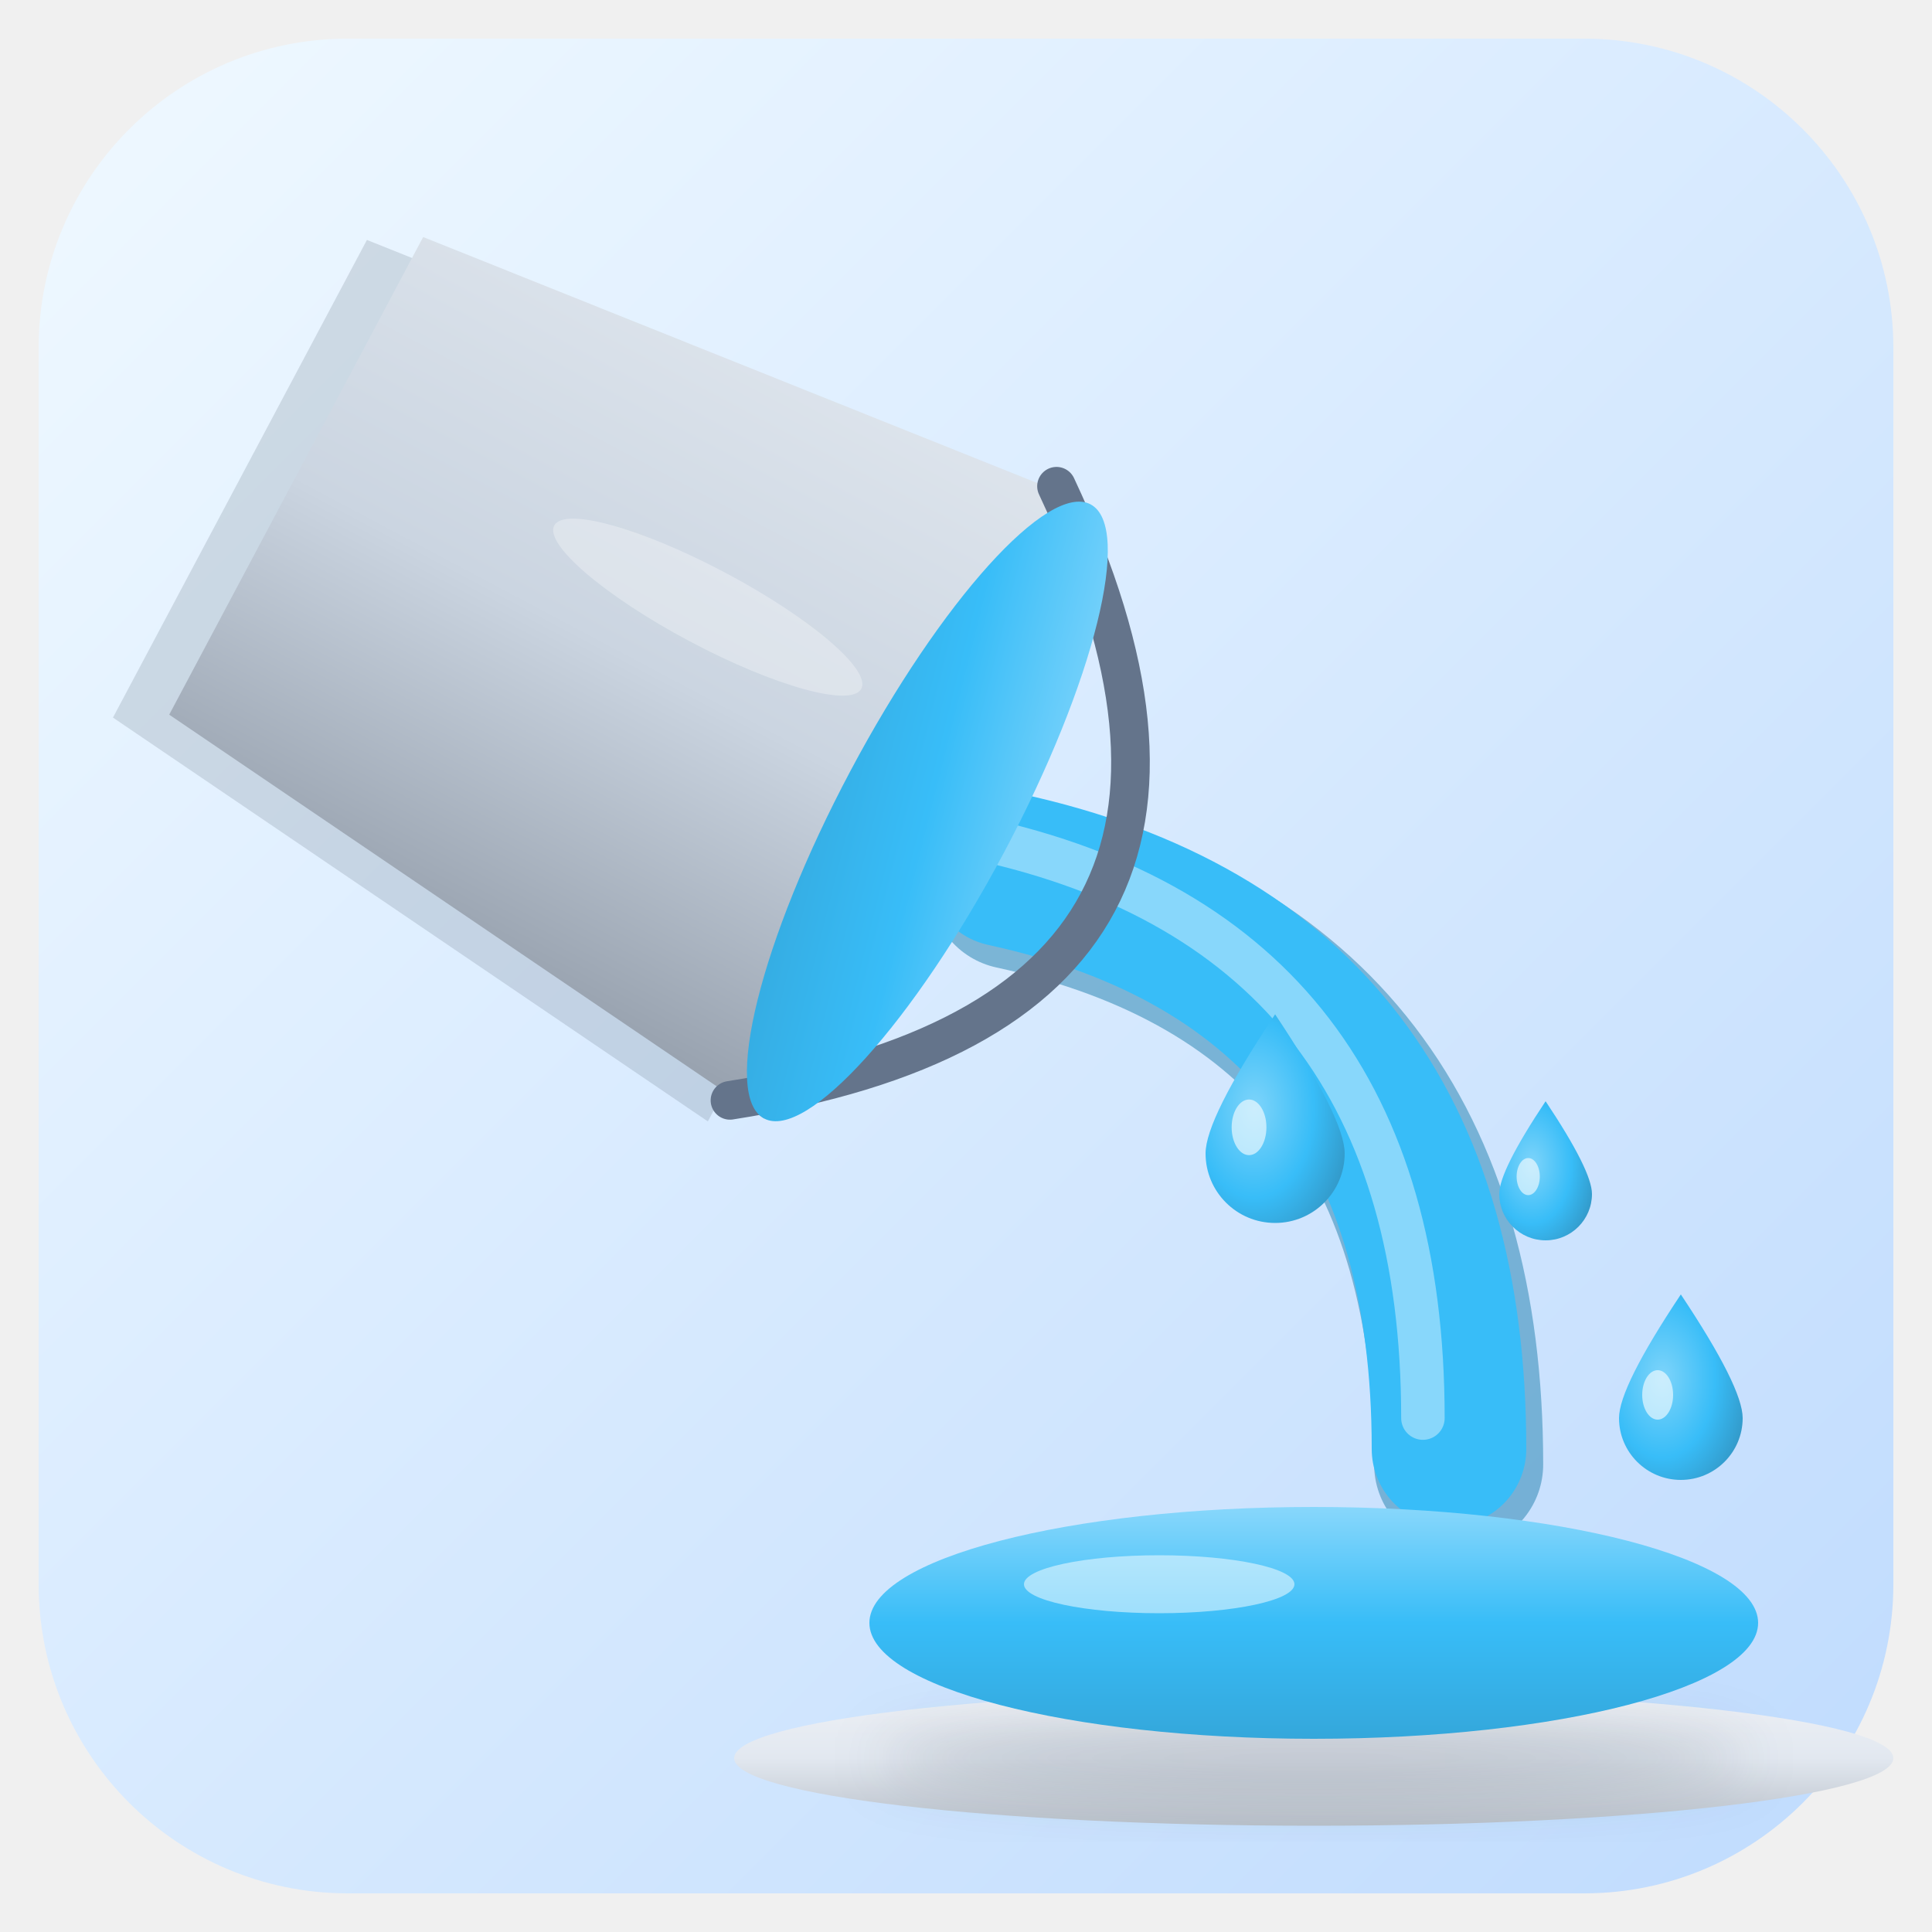
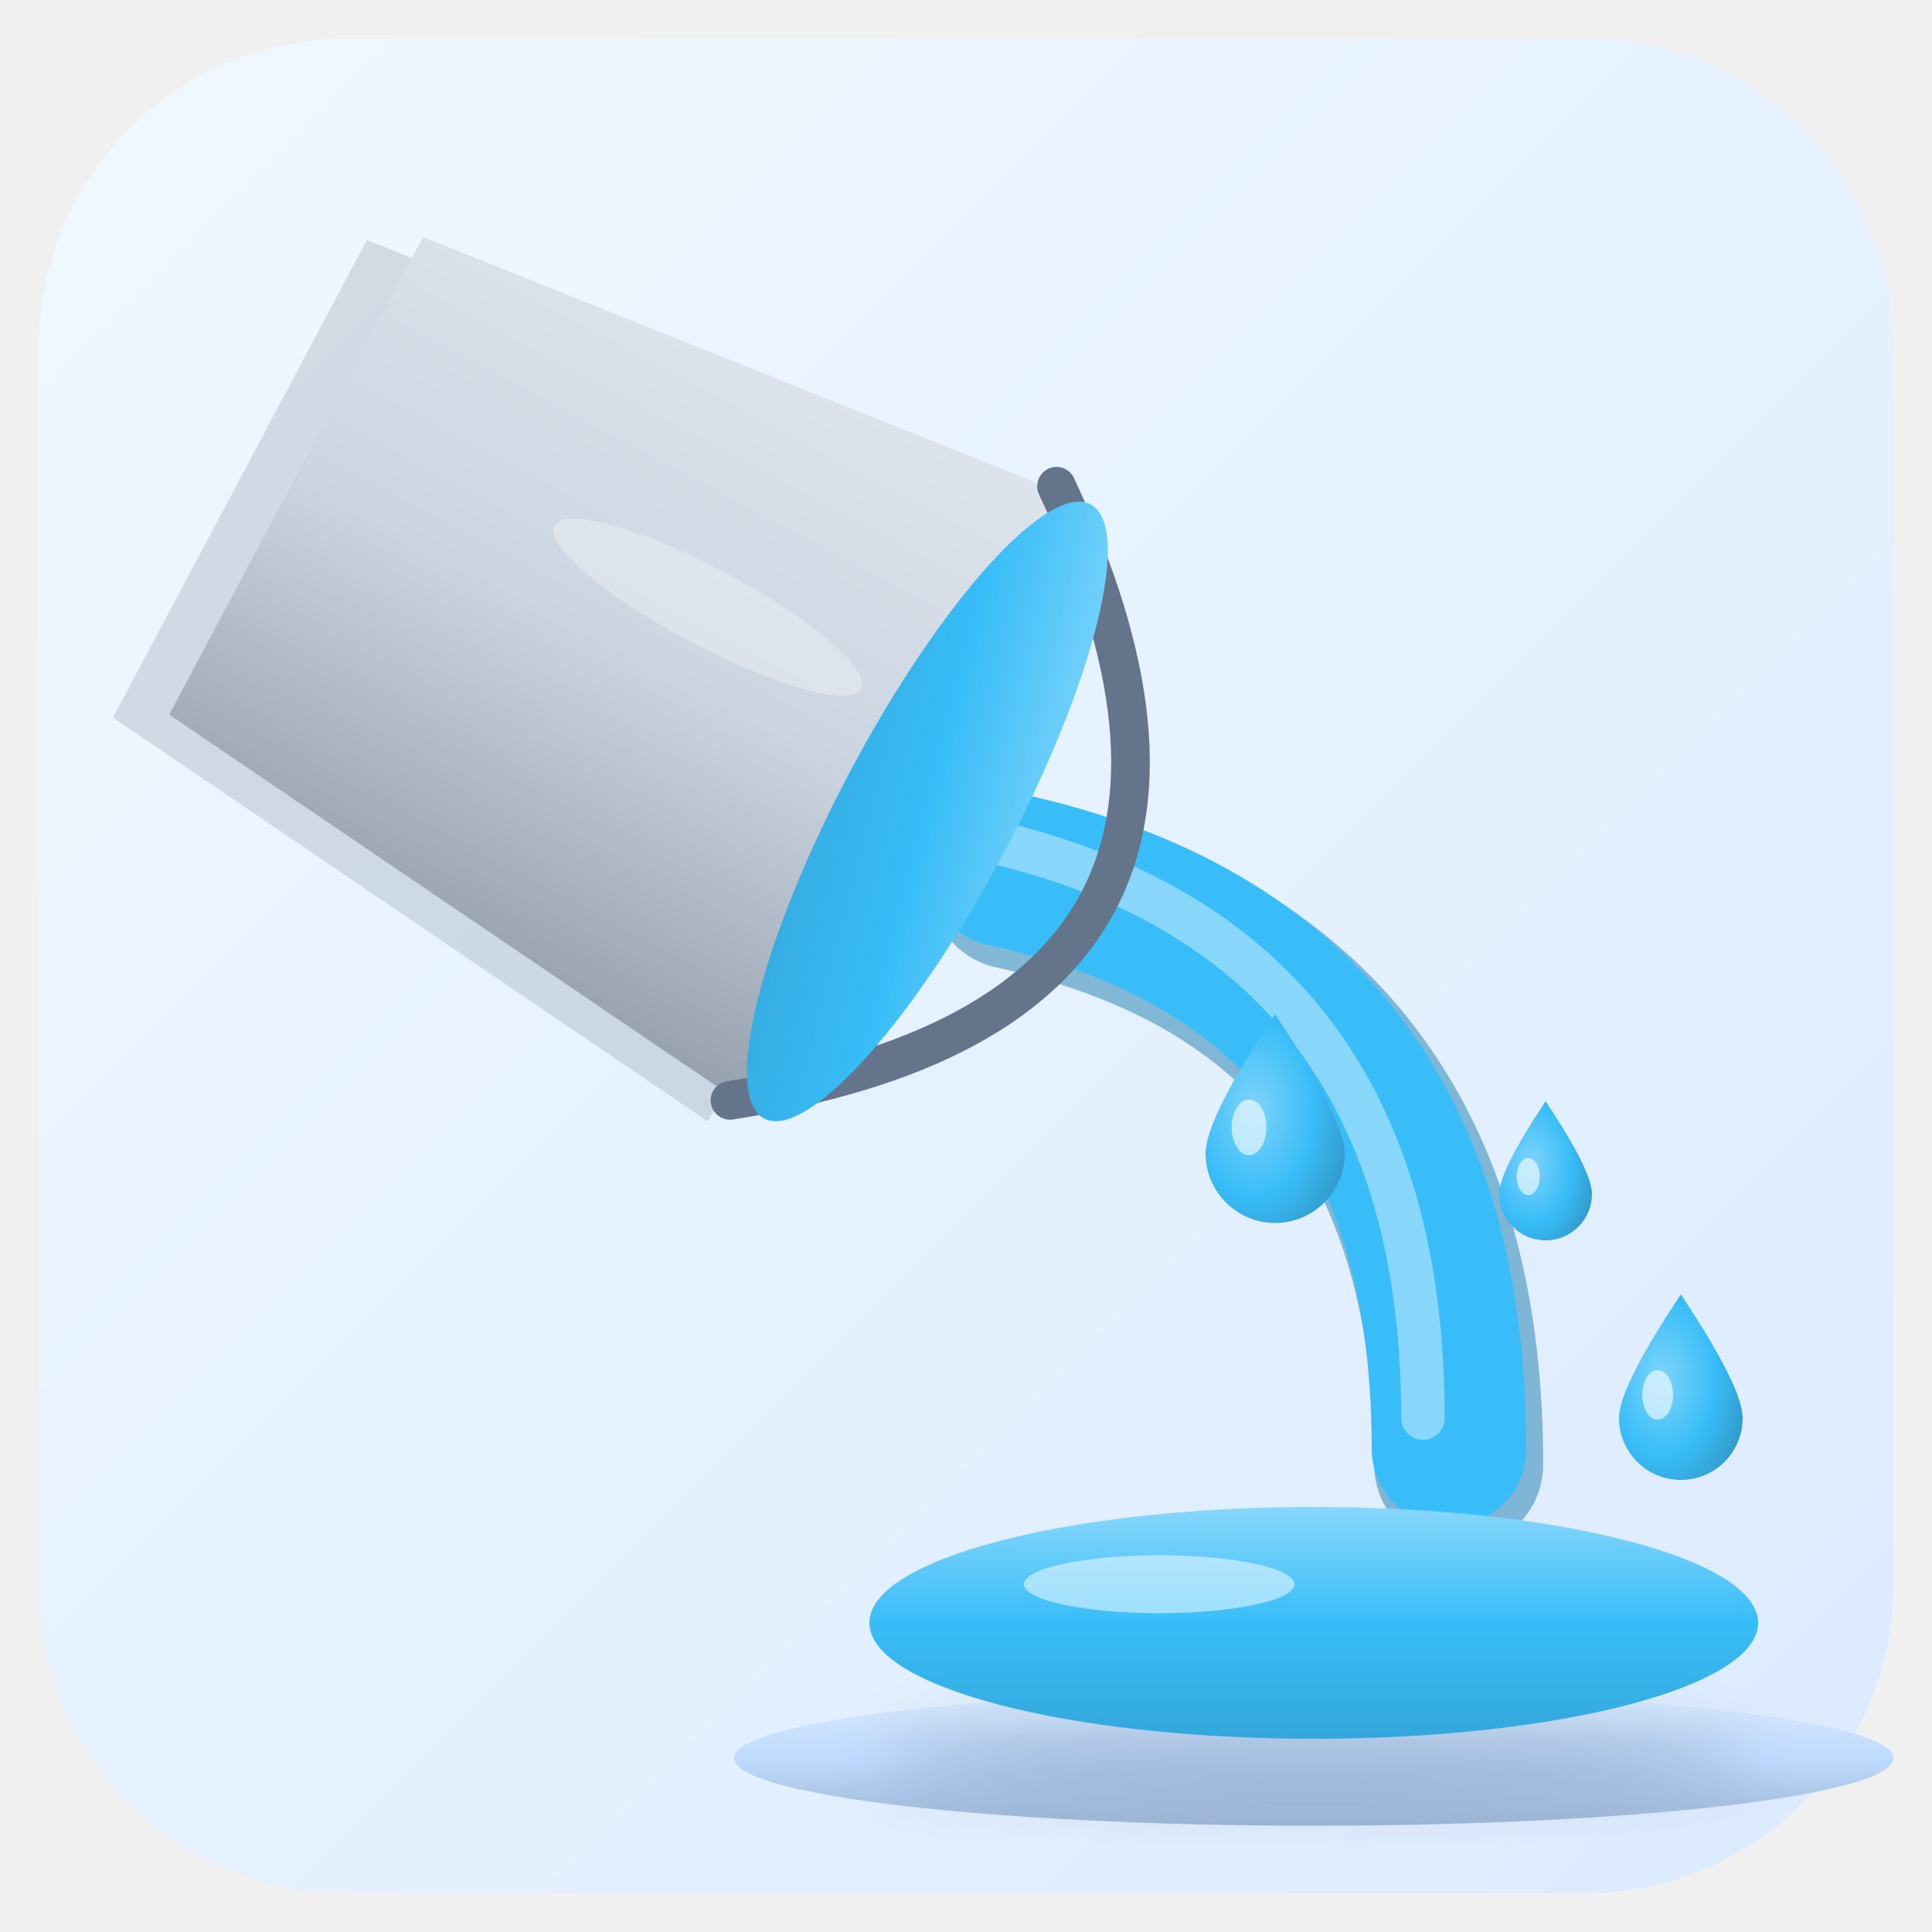
<svg xmlns="http://www.w3.org/2000/svg" viewBox="0 0 200 200" role="img" aria-label="מרוקן">
  <defs>
    <linearGradient id="fill-empty-verb-opposite-g0" x1="0" y1="0" x2="1" y2="1">
      <stop offset="0" stop-color="#F0F9FF" />
-       <stop offset="1" stop-color="#BFDBFE" />
+       <stop offset="1" stop-color="#DBEAFE" />
    </linearGradient>
    <linearGradient id="fill-empty-verb-opposite-g1" x1="0" y1="0" x2="0" y2="1">
-       <stop offset="0" stop-color="#eef1f6" />
-       <stop offset=".5" stop-color="#E2E8F0" />
-       <stop offset="1" stop-color="#bbc2cb" />
+       <stop offset="0" stop-color="#d9e9fe" />
+       <stop offset=".5" stop-color="#BFDBFE" />
+       <stop offset="1" stop-color="#9fb7d6" />
    </linearGradient>
    <linearGradient id="fill-empty-verb-opposite-g2" x1="0" y1="0" x2="0" y2="1">
      <stop offset="0" stop-color="#88d7fb" />
      <stop offset=".5" stop-color="#38BDF8" />
      <stop offset="1" stop-color="#34a7db" />
    </linearGradient>
    <linearGradient id="fill-empty-verb-opposite-g3" x1="0" y1="0" x2="1" y2="0">
      <stop offset="0" stop-color="#dde4ec" />
      <stop offset=".5" stop-color="#CBD5E1" />
      <stop offset="1" stop-color="#97a1ae" />
    </linearGradient>
    <linearGradient id="fill-empty-verb-opposite-g4" x1="0" y1="0" x2="1" y2="1">
      <stop offset="0" stop-color="#88d7fb" />
      <stop offset=".5" stop-color="#38BDF8" />
      <stop offset="1" stop-color="#34a7db" />
    </linearGradient>
    <radialGradient id="fill-empty-verb-opposite-g5" cx="0.35" cy="0.45" r="0.78">
      <stop offset="0" stop-color="#7ed4fa" />
      <stop offset=".55" stop-color="#38BDF8" />
      <stop offset="1" stop-color="#3191be" />
    </radialGradient>
    <filter id="fill-empty-verb-opposite-blur" x="-30%" y="-60%" width="160%" height="220%">
      <feGaussianBlur stdDeviation="3" />
    </filter>
  </defs>
  <rect x="4" y="4" width="192" height="192" rx="32" fill="url(#fill-empty-verb-opposite-g0)" />
  <ellipse cx="136" cy="182" rx="60" ry="7" fill="url(#fill-empty-verb-opposite-g1)" />
  <ellipse cx="136" cy="182" rx="45" ry="3.9" fill="#1E293B" opacity="0.18" filter="url(#fill-empty-verb-opposite-blur)" />
  <g fill="none" stroke-linecap="round" stroke-linejoin="round">
    <path d="M104 90 Q150 100 150 150" stroke="#2f89b4" stroke-width="17.5" opacity=".55" transform="translate(1 1.6)" />
    <path d="M104 90 Q150 100 150 150" stroke="#38BDF8" stroke-width="16" />
    <path d="M104 90 Q150 100 150 150" stroke="#fff" stroke-width="4.5" opacity="0.4" transform="translate(-2.7 -3.2)" />
  </g>
  <ellipse cx="136" cy="168" rx="46" ry="12" fill="url(#fill-empty-verb-opposite-g2)" />
  <ellipse cx="120" cy="164" rx="14" ry="3" fill="#fff" opacity="0.5" />
  <g transform="translate(96 84) rotate(118)">
    <polygon points="-36,0 36,0 28,74 -28,74" fill="#1E293B" opacity=".14" transform="translate(3 5)" />
    <polygon points="-36,0 36,0 28,74 -28,74" fill="url(#fill-empty-verb-opposite-g3)" />
    <path d="M-36 4 Q0 -44 36 4" fill="none" stroke="#64748B" stroke-width="4" stroke-linecap="round" stroke-linejoin="round" />
    <ellipse cx="0" cy="0" rx="36" ry="9" fill="url(#fill-empty-verb-opposite-g4)" />
    <ellipse cx="-8" cy="30" rx="4" ry="18" fill="#fff" opacity="0.3" />
  </g>
  <g transform="translate(132 114) scale(0.9)">
    <path d="M0 -10 Q8 2 8 6 A8 8 0 0 1 -8 6 Q-8 2 0 -10Z" fill="url(#fill-empty-verb-opposite-g5)" />
    <ellipse cx="-3" cy="3" rx="2" ry="3.2" fill="#fff" opacity=".6" />
  </g>
  <g transform="translate(174 142) scale(0.8)">
    <path d="M0 -10 Q8 2 8 6 A8 8 0 0 1 -8 6 Q-8 2 0 -10Z" fill="url(#fill-empty-verb-opposite-g5)" />
    <ellipse cx="-3" cy="3" rx="2" ry="3.2" fill="#fff" opacity=".6" />
  </g>
  <g transform="translate(160 120) scale(0.6)">
    <path d="M0 -10 Q8 2 8 6 A8 8 0 0 1 -8 6 Q-8 2 0 -10Z" fill="url(#fill-empty-verb-opposite-g5)" />
    <ellipse cx="-3" cy="3" rx="2" ry="3.2" fill="#fff" opacity=".6" />
  </g>
</svg>
